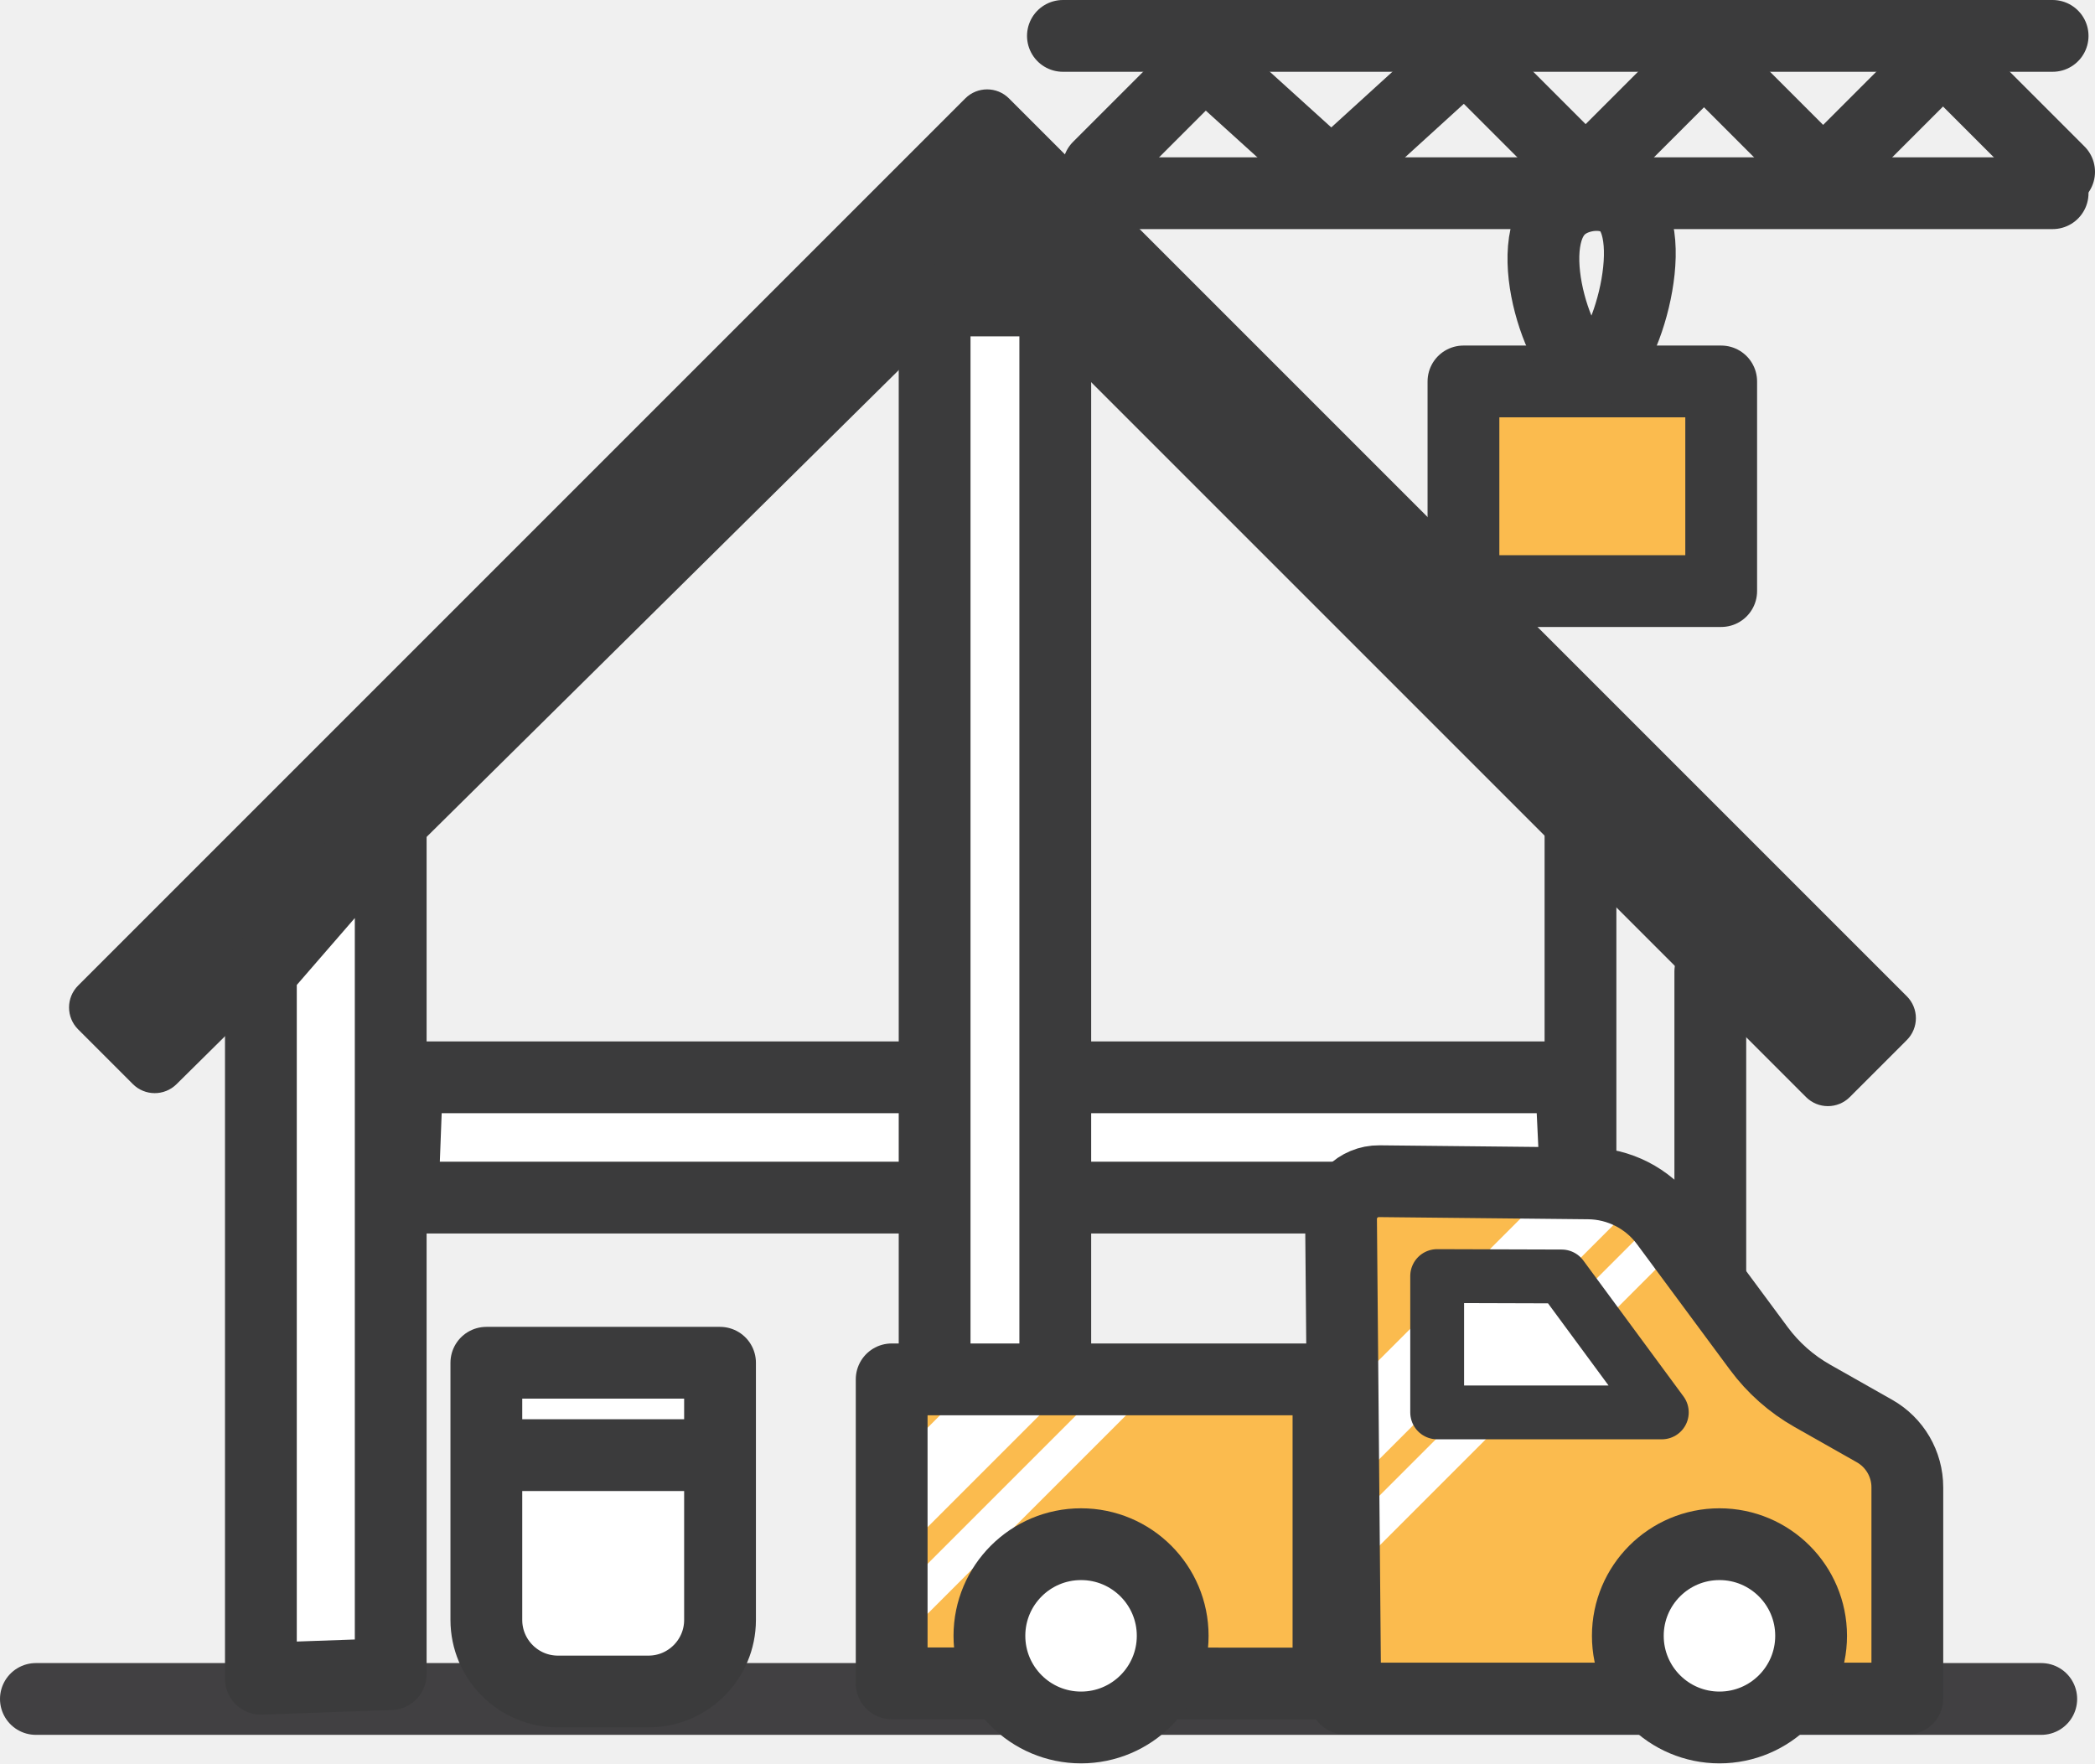
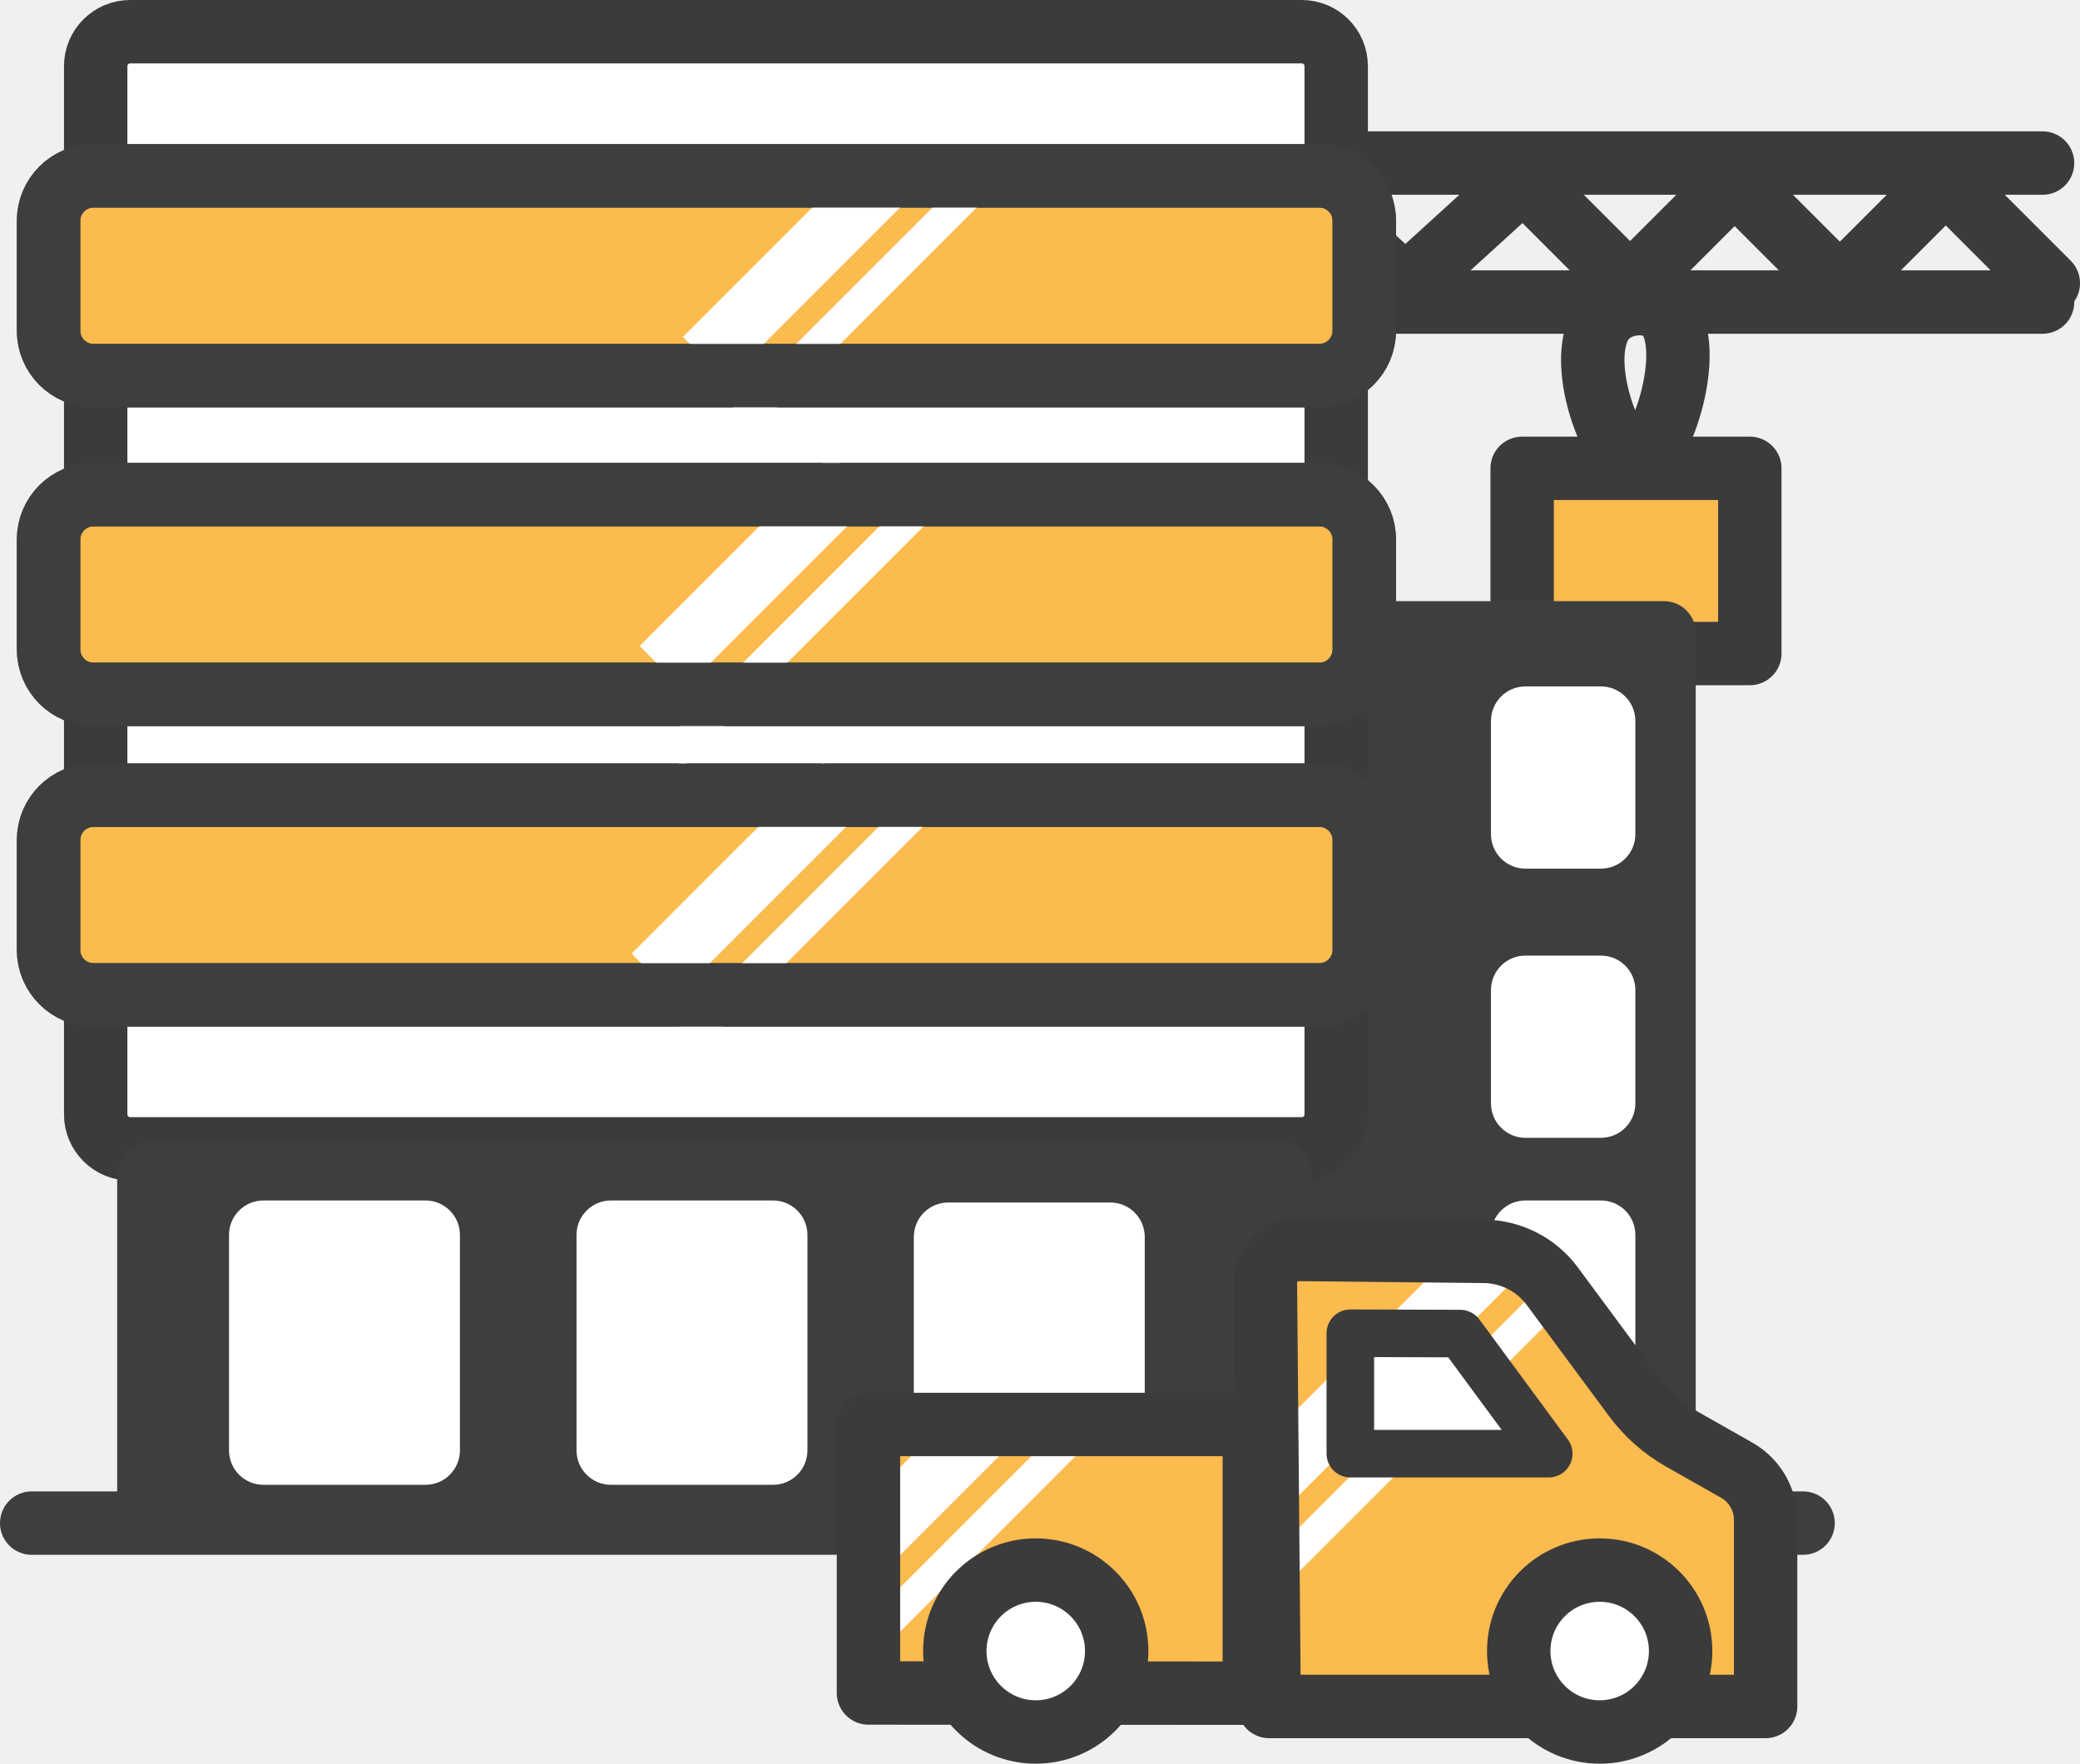
- <svg xmlns="http://www.w3.org/2000/svg" id="Layer_2" data-name="Layer 2" viewBox="0 0 350.218 294.777">
+ <svg xmlns="http://www.w3.org/2000/svg" id="Layer_2" viewBox="0 0 393.643 333.752">
  <defs>
    <style>
-       .cls-1, .cls-2 {
-         fill: none;
-       }
- 
-       .cls-1, .cls-2, .cls-3 {
+       .cls-1, .cls-2, .cls-3, .cls-4, .cls-5, .cls-6, .cls-7 {
        stroke-width: 12px;
      }

-       .cls-1, .cls-2, .cls-3, .cls-4 {
+       .cls-1, .cls-2, .cls-4, .cls-8, .cls-5 {
        stroke-linecap: round;
        stroke-linejoin: round;
      }

-       .cls-1, .cls-3, .cls-4 {
+       .cls-1, .cls-3, .cls-4, .cls-7 {
+         stroke: #3d3e3e;
+       }
+ 
+       .cls-1, .cls-9 {
+         fill: #3d3e3e;
+       }
+ 
+       .cls-10, .cls-2, .cls-8, .cls-6 {
+         fill: #fff;
+       }
+ 
+       .cls-2, .cls-8, .cls-5, .cls-6 {
        stroke: #3b3b3c;
      }

-       .cls-5 {
-         fill: #3b3b3c;
-       }
- 
-       .cls-5, .cls-6, .cls-7 {
-         stroke-width: 0px;
-       }
- 
-       .cls-6 {
+       .cls-3, .cls-11 {
        fill: #fbbb4e;
      }

-       .cls-2 {
-         stroke: #414042;
+       .cls-3, .cls-6, .cls-7 {
+         stroke-miterlimit: 10;
      }

-       .cls-7, .cls-3, .cls-4 {
-         fill: #fff;
+       .cls-4, .cls-5, .cls-7 {
+         fill: none;
      }

-       .cls-4 {
+       .cls-8 {
        stroke-width: 9px;
      }
    </style>
  </defs>
-   <g id="Layer_2-2" data-name="Layer 2">
-     <rect class="cls-6" x="242.697" y="63.28" width="45.766" height="34.66" />
+   <g id="Layer_2-2" data-name="Layer_2">
    <g>
-       <line class="cls-2" x1="6" y1="284.011" x2="341.234" y2="284.011" />
-       <path class="cls-5" d="M22.207,181.223l-9.149-9.149c-2.021-2.021-2.021-5.298,0-7.318L161.357,16.457c2.021-2.021,5.298-2.021,7.318,0l150.086,150.086c2.021,2.021,2.021,5.298,0,7.318l-9.533,9.533c-2.021,2.021-5.298,2.021-7.318,0L169.037,50.521c-2.013-2.013-5.273-2.022-7.298-.021L29.505,181.244c-2.024,2.001-5.285,1.992-7.298-.021Z" />
-       <polygon class="cls-3" points="43.612 162.415 43.612 280.628 65.314 279.862 65.314 137.394 43.612 162.415" />
-       <line class="cls-1" x1="285.91" y1="280.628" x2="285.91" y2="162.415" />
-       <line class="cls-1" x1="264.207" y1="137.394" x2="264.207" y2="279.862" />
-       <polygon class="cls-3" points="262.612 180.096 68.059 180.096 67.293 200.202 263.569 200.202 262.612 180.096" />
-       <rect class="cls-3" x="156.239" y="50.234" width="20.17" height="229.532" />
-       <rect class="cls-6" x="148.106" y="230.123" width="169.463" height="56.186" rx="16.153" ry="16.153" />
-       <polygon class="cls-6" points="304.548 243.535 223.357 255.024 224.889 199.365 274.42 203.705 304.548 243.535" />
+       <rect class="cls-11" x="288.963" y="90.668" width="45.766" height="34.66" />
+       <line class="cls-2" x1="222.899" y1="57.157" x2="386.558" y2="57.157" />
+       <line class="cls-2" x1="221.111" y1="30.859" x2="386.558" y2="30.859" />
+       <polyline class="cls-5" points="227.048 52.816 244.792 35.072 265.984 54.263 288.324 33.923 308.494 54.093 328.282 34.306 348.197 54.221 368.239 34.178 387.643 53.582" />
+       <rect class="cls-5" x="288.069" y="88.625" width="43.085" height="35.043" />
+       <path class="cls-5" d="M304.505,59.455c-7.436,6.321.368,27.601,5.074,27.574,4.86-.027,12.055-22.811,5.074-28.245-2.7-2.102-7.493-1.587-10.149.67Z" />
+     </g>
+     <g>
+       <rect class="cls-1" x="249.813" y="119.761" width="65.106" height="167.76" />
+       <rect class="cls-6" x="29.792" y="-5.681" width="211.404" height="234.766" rx="6.519" ry="6.519" transform="translate(247.196 -23.792) rotate(90)" />
+       <rect class="cls-9" x="97.661" y="140.358" width="75.092" height="226.064" rx="6.519" ry="6.519" transform="translate(388.597 118.183) rotate(90)" />
+       <line class="cls-4" x1="6" y1="288.223" x2="341.234" y2="288.223" />
+       <rect class="cls-3" x="9.191" y="33.277" width="249.005" height="37.803" rx="8.504" ry="8.504" />
+       <rect class="cls-3" x="9.191" y="93.596" width="249.005" height="37.803" rx="8.504" ry="8.504" />
+       <rect class="cls-3" x="9.191" y="150.468" width="249.005" height="37.803" rx="8.504" ry="8.504" />
+     </g>
+     <g>
+       <rect class="cls-10" x="125.874" y="43.931" width="51.273" height="11.745" transform="translate(9.16 121.721) rotate(-45)" />
+       <rect class="cls-10" x="124.395" y="55.394" width="74.382" height="5.904" transform="translate(6.07 131.347) rotate(-45)" />
+     </g>
+     <g>
+       <rect class="cls-10" x="117.704" y="102.399" width="51.273" height="11.745" transform="translate(-34.576 133.069) rotate(-45)" />
+       <rect class="cls-10" x="116.224" y="113.862" width="74.382" height="5.904" transform="translate(-37.666 142.695) rotate(-45)" />
+     </g>
+     <g>
+       <rect class="cls-10" x="116.172" y="160.612" width="51.273" height="11.745" transform="translate(-76.187 149.036) rotate(-45)" />
+       <rect class="cls-10" x="114.693" y="172.075" width="74.382" height="5.904" transform="translate(-79.277 158.662) rotate(-45)" />
+     </g>
+     <rect class="cls-10" x="104.053" y="232.223" width="53.808" height="43.702" rx="6.519" ry="6.519" transform="translate(385.032 123.117) rotate(90)" />
+     <rect class="cls-10" x="38.287" y="232.223" width="53.808" height="43.702" rx="6.519" ry="6.519" transform="translate(319.266 188.883) rotate(90)" />
+     <rect class="cls-10" x="167.888" y="232.606" width="53.808" height="43.702" rx="6.519" ry="6.519" transform="translate(449.25 59.665) rotate(90)" />
+     <rect class="cls-10" x="278.59" y="133.474" width="34.484" height="27.324" rx="6.519" ry="6.519" transform="translate(442.968 -148.696) rotate(90)" />
+     <rect class="cls-10" x="278.59" y="184.41" width="34.484" height="27.324" rx="6.519" ry="6.519" transform="translate(493.904 -97.76) rotate(90)" />
+     <rect class="cls-10" x="278.59" y="230.75" width="34.484" height="27.324" rx="6.519" ry="6.519" transform="translate(540.245 -51.42) rotate(90)" />
+     <rect class="cls-7" x="9.191" y="33.277" width="249.005" height="37.803" rx="8.504" ry="8.504" />
+     <rect class="cls-7" x="9.191" y="93.596" width="249.005" height="37.803" rx="8.504" ry="8.504" />
+     <rect class="cls-7" x="9.191" y="150.468" width="249.005" height="37.803" rx="8.504" ry="8.504" />
+     <g>
+       <rect class="cls-11" x="163.406" y="269.098" width="169.463" height="56.186" rx="16.153" ry="16.153" />
+       <polygon class="cls-11" points="319.848 282.511 238.657 294 240.188 238.34 289.72 242.681 319.848 282.511" />
      <g>
-         <rect class="cls-7" x="143.177" y="236.286" width="33.412" height="11.745" transform="translate(-124.403 183.981) rotate(-45)" />
-         <rect class="cls-7" x="142.717" y="248.36" width="53.259" height="5.904" transform="translate(-128.104 193.354) rotate(-45)" />
+         <rect class="cls-10" x="158.476" y="275.262" width="33.412" height="11.745" transform="translate(-147.482 206.215) rotate(-45)" />
+         <rect class="cls-10" x="158.017" y="287.336" width="53.259" height="5.904" transform="translate(-151.183 215.588) rotate(-45)" />
      </g>
      <g>
-         <rect class="cls-7" x="211.202" y="215.571" width="67.089" height="11.745" transform="translate(-84.899 237.921) rotate(-45)" />
-         <rect class="cls-7" x="215.476" y="229.856" width="73.047" height="5.904" transform="translate(-90.812 246.379) rotate(-45)" />
+         <rect class="cls-10" x="226.502" y="254.547" width="67.089" height="11.745" transform="translate(-107.978 260.156) rotate(-45)" />
+         <rect class="cls-10" x="230.776" y="268.832" width="73.047" height="5.904" transform="translate(-113.89 268.613) rotate(-45)" />
      </g>
-       <polygon class="cls-1" points="149.059 281.394 149.059 230.585 222.08 230.585 222.08 281.436 149.059 281.394" />
-       <path class="cls-1" d="M230.565,197.46l34.982.361c5.106.053,9.893,2.496,12.931,6.6l15.547,21.005c2.393,3.233,5.438,5.928,8.938,7.91l10.399,5.888c3.389,1.919,5.484,5.513,5.484,9.408v35.315h-93.957l-.709-80.111c-.031-3.538,2.848-6.413,6.385-6.376Z" />
-       <circle class="cls-3" cx="180.718" cy="273.457" r="15.319" />
-       <circle class="cls-3" cx="287.441" cy="273.457" r="15.319" />
-       <path class="cls-3" d="M81.303,227.809h39.064v42.989c0,6.605-5.363,11.968-11.968,11.968h-15.128c-6.605,0-11.968-5.363-11.968-11.968v-42.989h0Z" />
-       <line class="cls-3" x1="83.601" y1="243.255" x2="117.686" y2="243.255" />
-       <line class="cls-3" x1="179.473" y1="32.298" x2="343.133" y2="32.298" />
-       <line class="cls-3" x1="177.686" y1="6" x2="343.133" y2="6" />
-       <polyline class="cls-1" points="183.622 27.957 201.367 10.213 222.559 29.404 244.899 9.064 265.069 29.234 284.856 9.447 304.771 29.362 324.814 9.319 344.218 28.723" />
-       <rect class="cls-1" x="244.644" y="63.766" width="43.085" height="35.043" />
-       <path class="cls-1" d="M261.08,34.596c-7.436,6.321.368,27.601,5.074,27.574,4.86-.027,12.055-22.811,5.074-28.245-2.7-2.102-7.493-1.587-10.149.67Z" />
-       <polygon class="cls-4" points="240.25 213.319 240.25 236.106 277.803 236.106 261.059 213.383 240.25 213.319" />
+       <polygon class="cls-5" points="164.358 320.369 164.358 269.561 237.38 269.561 237.38 320.412 164.358 320.369" />
+       <path class="cls-5" d="M245.865,236.436l34.982.361c5.106.053,9.893,2.496,12.931,6.6l15.547,21.005c2.393,3.233,5.438,5.928,8.938,7.91l10.399,5.888c3.389,1.919,5.484,5.513,5.484,9.408v35.315h-93.957l-.709-80.111c-.031-3.538,2.848-6.413,6.385-6.376Z" />
+       <circle class="cls-2" cx="196.018" cy="312.433" r="15.319" />
+       <circle class="cls-2" cx="302.741" cy="312.433" r="15.319" />
+       <polygon class="cls-8" points="255.55 252.295 255.55 275.082 293.103 275.082 276.358 252.359 255.55 252.295" />
    </g>
  </g>
</svg>
